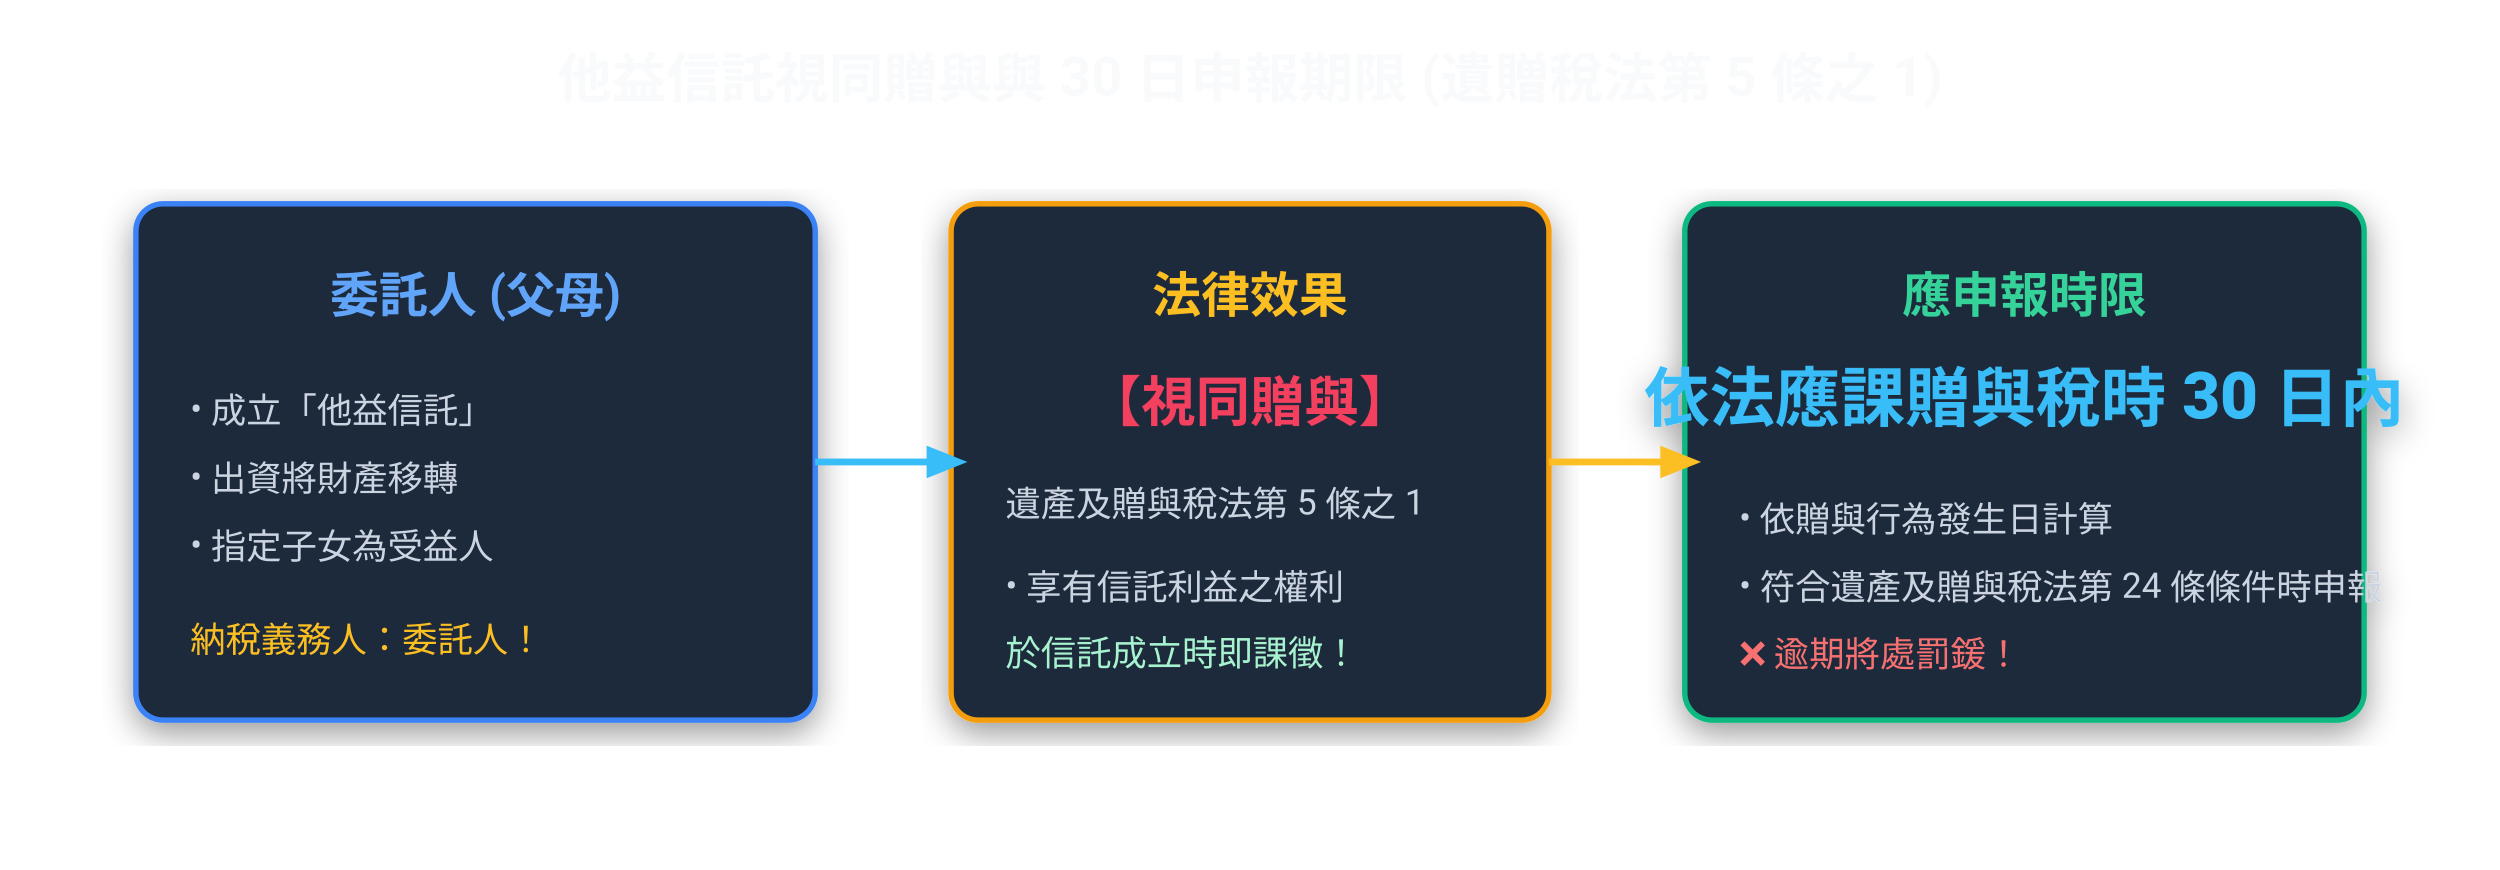
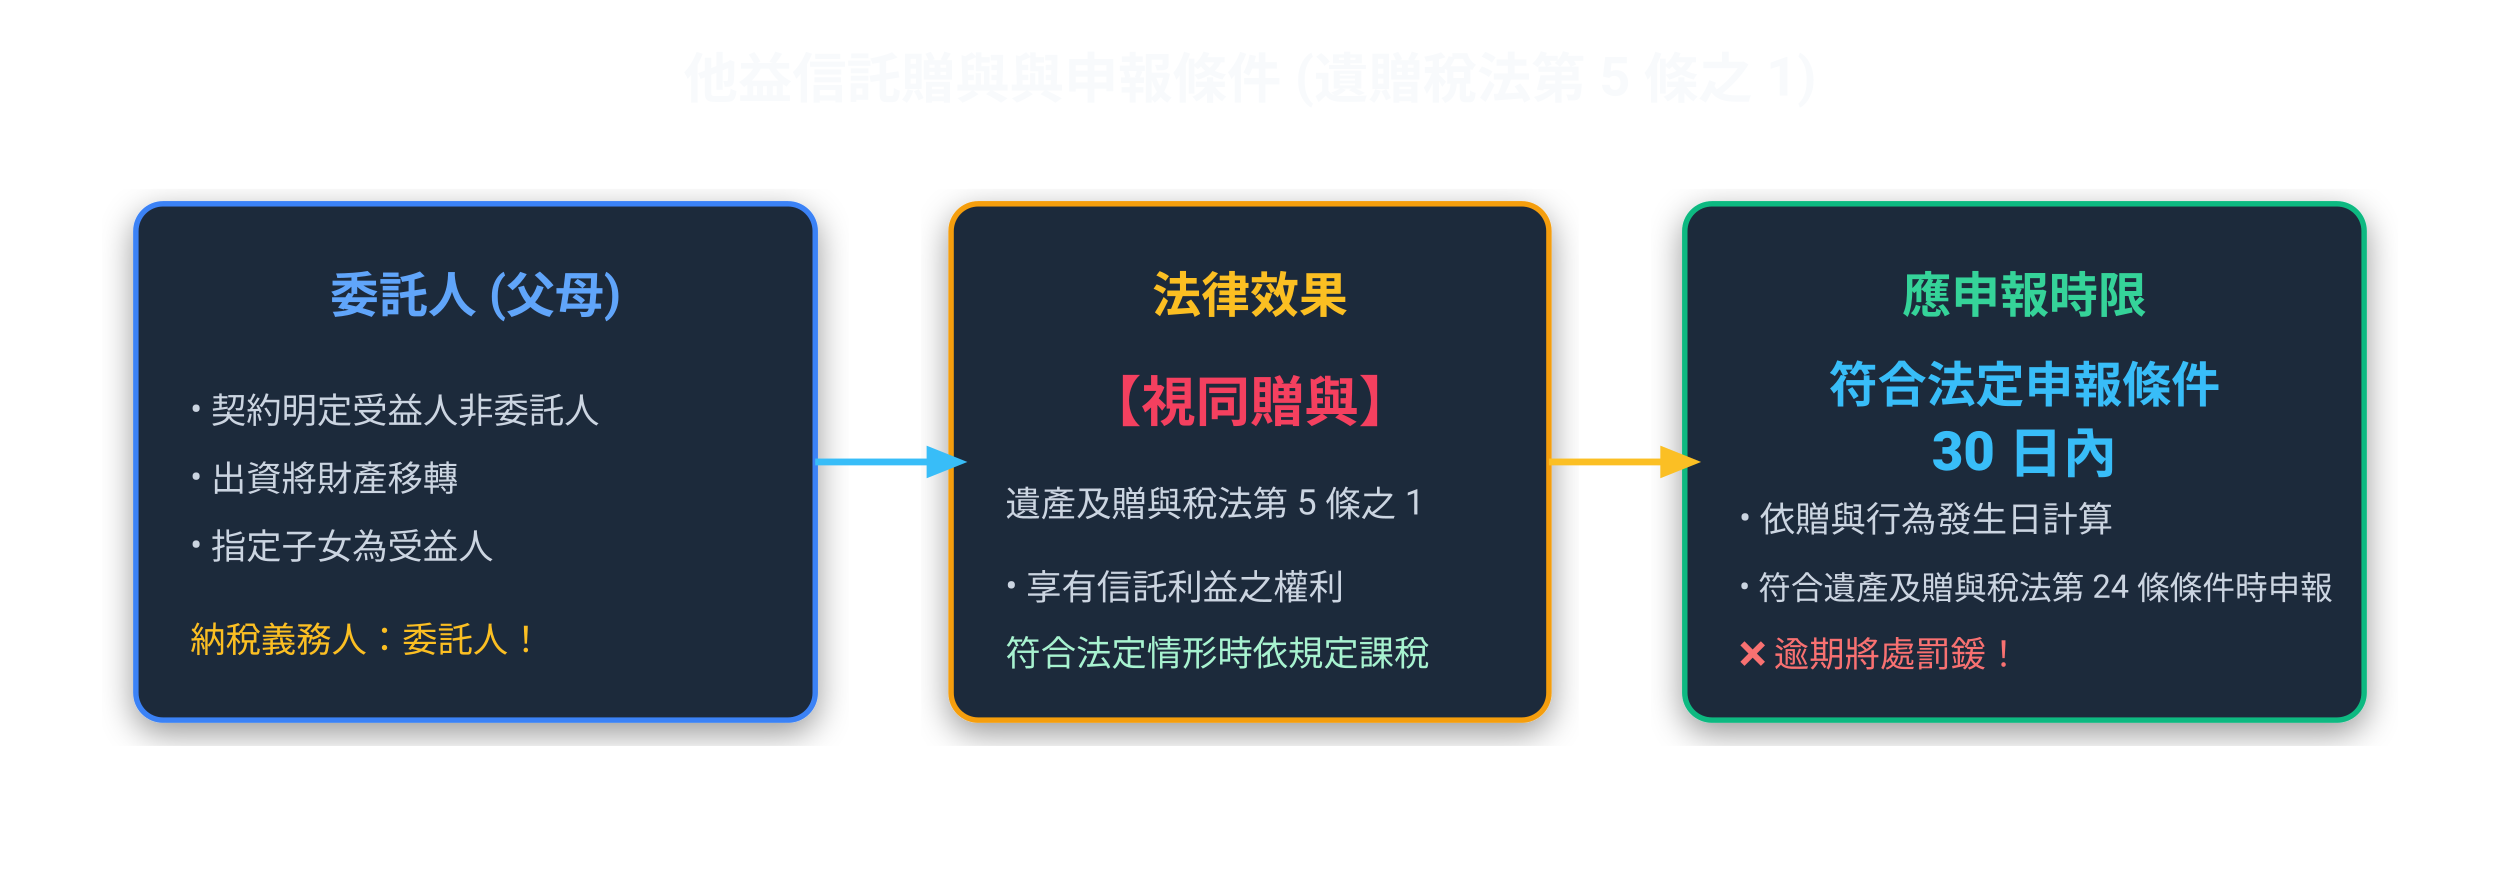
<svg xmlns="http://www.w3.org/2000/svg" viewBox="0 0 920 320" width="100%" height="320" style="background-color: #0b1120; border-radius: 12px; font-family: -apple-system, BlinkMacSystemFont, 'Segoe UI', Roboto, 'Noto Sans TC', sans-serif;">
  <defs>
    <filter id="shadow" x="-5%" y="-5%" width="110%" height="110%">
      <feDropShadow dx="0" dy="4" stdDeviation="6" flood-color="#000" flood-opacity="0.4" />
    </filter>
    <linearGradient id="gradEmerald" x1="0%" y1="0%" x2="100%" y2="100%">
      <stop offset="0%" stop-color="#10b981" />
      <stop offset="100%" stop-color="#047857" />
    </linearGradient>
    <linearGradient id="gradBlue" x1="0%" y1="0%" x2="100%" y2="100%">
      <stop offset="0%" stop-color="#3b82f6" />
      <stop offset="100%" stop-color="#1d4ed8" />
    </linearGradient>
    <linearGradient id="gradAmber" x1="0%" y1="0%" x2="100%" y2="100%">
      <stop offset="0%" stop-color="#f59e0b" />
      <stop offset="100%" stop-color="#b45309" />
    </linearGradient>
    <linearGradient id="gradPurple" x1="0%" y1="0%" x2="100%" y2="100%">
      <stop offset="0%" stop-color="#8b5cf6" />
      <stop offset="100%" stop-color="#6d28d9" />
    </linearGradient>
    <linearGradient id="gradRose" x1="0%" y1="0%" x2="100%" y2="100%">
      <stop offset="0%" stop-color="#f43f5e" />
      <stop offset="100%" stop-color="#be123c" />
    </linearGradient>
    <marker id="arrow" viewBox="0 0 10 10" refX="6" refY="5" markerWidth="6" markerHeight="6" orient="auto-start-reverse">
      <path d="M 0 1 L 10 5 L 0 9 z" fill="#38bdf8" />
    </marker>
    <marker id="arrowGreen" viewBox="0 0 10 10" refX="6" refY="5" markerWidth="6" markerHeight="6" orient="auto-start-reverse">
      <path d="M 0 1 L 10 5 L 0 9 z" fill="#34d399" />
    </marker>
    <marker id="arrowAmber" viewBox="0 0 10 10" refX="6" refY="5" markerWidth="6" markerHeight="6" orient="auto-start-reverse">
      <path d="M 0 1 L 10 5 L 0 9 z" fill="#fbbf24" />
    </marker>
    <marker id="arrowRose" viewBox="0 0 10 10" refX="6" refY="5" markerWidth="6" markerHeight="6" orient="auto-start-reverse">
      <path d="M 0 1 L 10 5 L 0 9 z" fill="#f87171" />
    </marker>
  </defs>
-   <text x="460.0" y="36" fill="#f8fafc" font-size="20" font-weight="700" text-anchor="middle"> 他益信託視同贈與與 30 日申報期限 (遺贈稅法第 5 條之 1)</text>
+   <text x="460.0" y="36" fill="#f8fafc" font-size="20" font-weight="700" text-anchor="middle"> 他益信託贈與與申報條件 (遺贈稅法第 5 條之 1)</text>
  <g transform="translate(50, 75)" filter="url(#shadow)">
    <rect width="250" height="190" rx="10" fill="#1e293b" stroke="#3b82f6" stroke-width="2" />
    <text x="125" y="40" fill="#60a5fa" font-size="18" font-weight="700" text-anchor="middle"> 委託人 (父母)</text>
-     <text x="20" y="80" fill="#cbd5e1" font-size="13">• 成立「他益信託」</text>
+     <text x="20" y="80" fill="#cbd5e1" font-size="13">• 契約明定受益人非委託人</text>
    <text x="20" y="105" fill="#cbd5e1" font-size="13">• 出資將財產移轉</text>
    <text x="20" y="130" fill="#cbd5e1" font-size="13">• 指定子女為受益人</text>
    <text x="20" y="165" fill="#fbbf24" font-size="13"> 納稅義務人：委託人！</text>
  </g>
  <g transform="translate(350, 75)" filter="url(#shadow)">
    <rect width="220" height="190" rx="10" fill="#1e293b" stroke="#f59e0b" stroke-width="2" />
    <text x="110" y="40" fill="#fbbf24" font-size="18" font-weight="700" text-anchor="middle"> 法律效果</text>
    <text x="110" y="80" fill="#f43f5e" font-size="20" font-weight="800" text-anchor="middle">【視同贈與】</text>
    <text x="20" y="115" fill="#cbd5e1" font-size="13">遺產及贈與稅法第 5 條之 1</text>
    <text x="20" y="145" fill="#cbd5e1" font-size="13">• 享有信託利益之權利</text>
-     <text x="20" y="170" fill="#a7f3d0" font-size="13">  於信託成立時即課徵！</text>
+     <text x="20" y="170" fill="#a7f3d0" font-size="13">  符合法定情形時依規定課稅</text>
  </g>
  <g transform="translate(620, 75)" filter="url(#shadow)">
    <rect width="250" height="190" rx="10" fill="#1e293b" stroke="#10b981" stroke-width="2" />
    <text x="125" y="40" fill="#34d399" font-size="18" font-weight="700" text-anchor="middle"> 應申報時限</text>
-     <text x="125" y="80" fill="#38bdf8" font-size="24" font-weight="800" text-anchor="middle">依法應課贈與稅時 30 日內</text>
+     <text x="125" y="73" fill="#38bdf8" font-size="18" font-weight="800" text-anchor="middle">符合法定申報條件</text>
+     <text x="125" y="98" fill="#38bdf8" font-size="20" font-weight="800" text-anchor="middle">30 日內</text>
    <text x="20" y="120" fill="#cbd5e1" font-size="13">• 依贈與行為發生日計算</text>
-     <text x="20" y="145" fill="#cbd5e1" font-size="13">• 符合遺產及贈與稅法第 24 條條件時申報</text>
+     <text x="20" y="145" fill="#cbd5e1" font-size="12">• 符合遺產及贈與稅法第 24 條條件時申報</text>
    <text x="20" y="170" fill="#f87171" font-size="13">❌ 逾期將處罰鍰！</text>
  </g>
  <path d="M 300 170 L 350 170" stroke="#38bdf8" stroke-width="2.5" marker-end="url(#arrow)" />
  <path d="M 570 170 L 620 170" stroke="#fbbf24" stroke-width="2.5" marker-end="url(#arrowAmber)" />
</svg>
